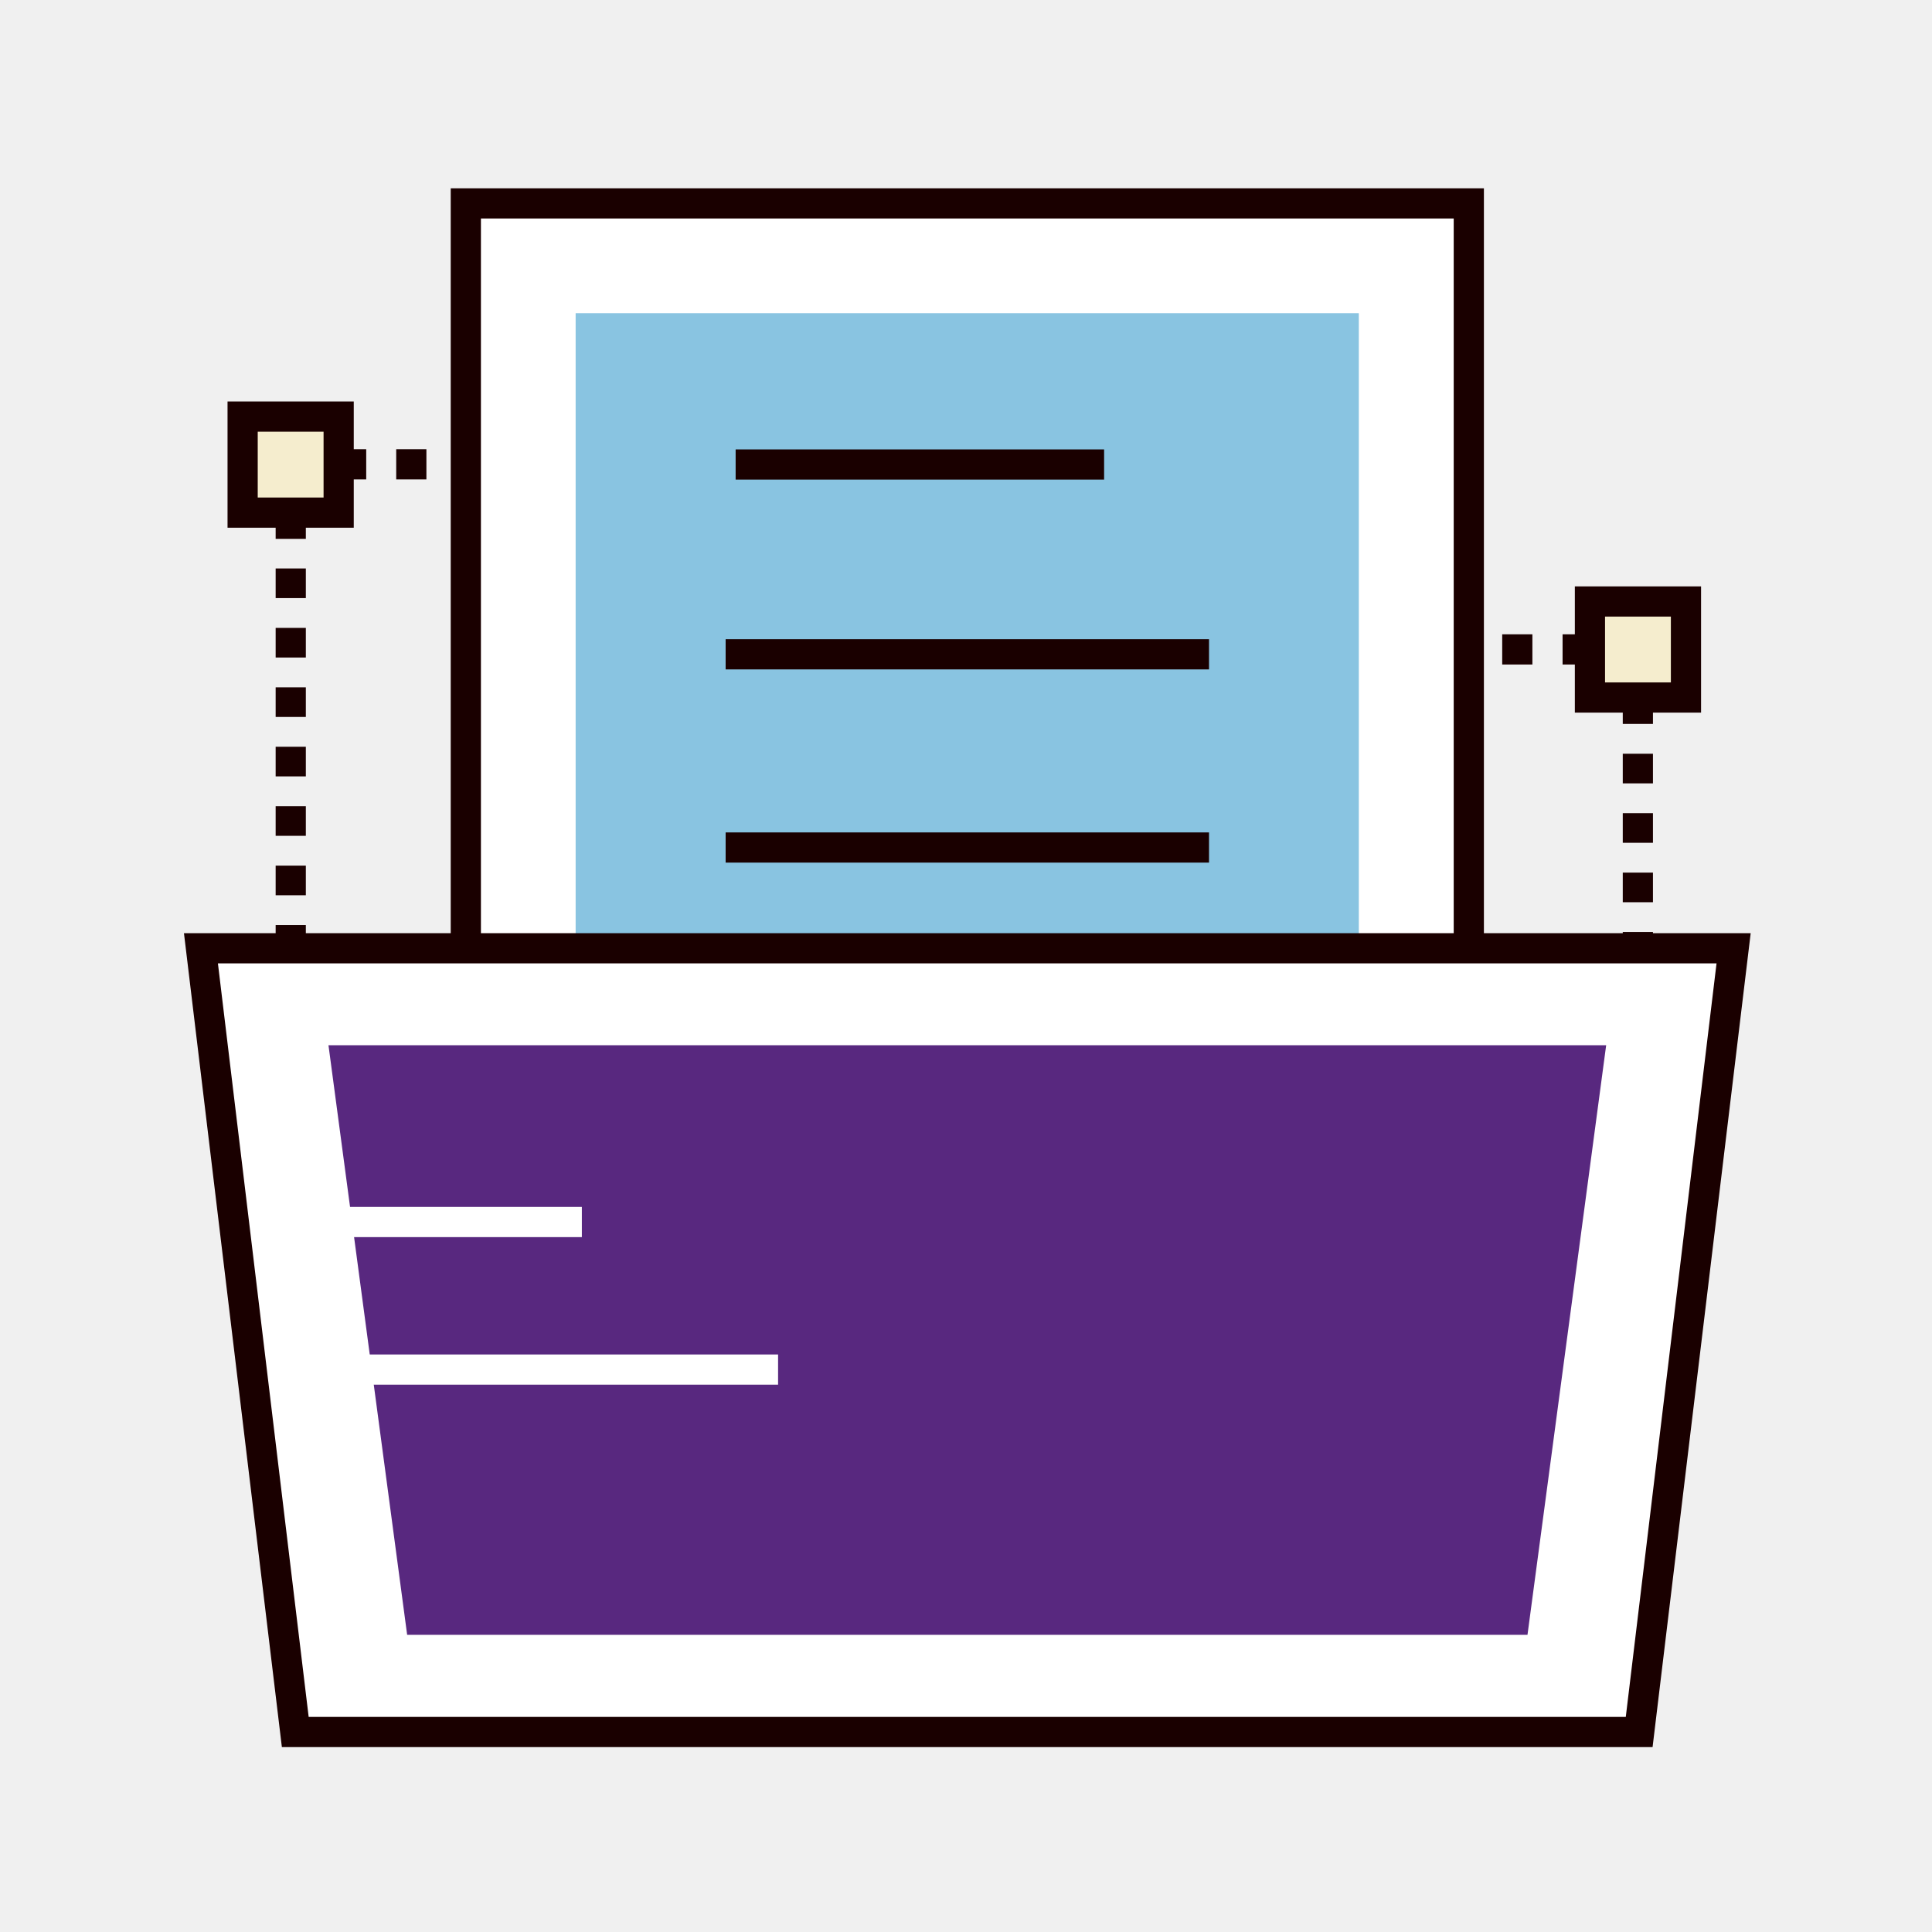
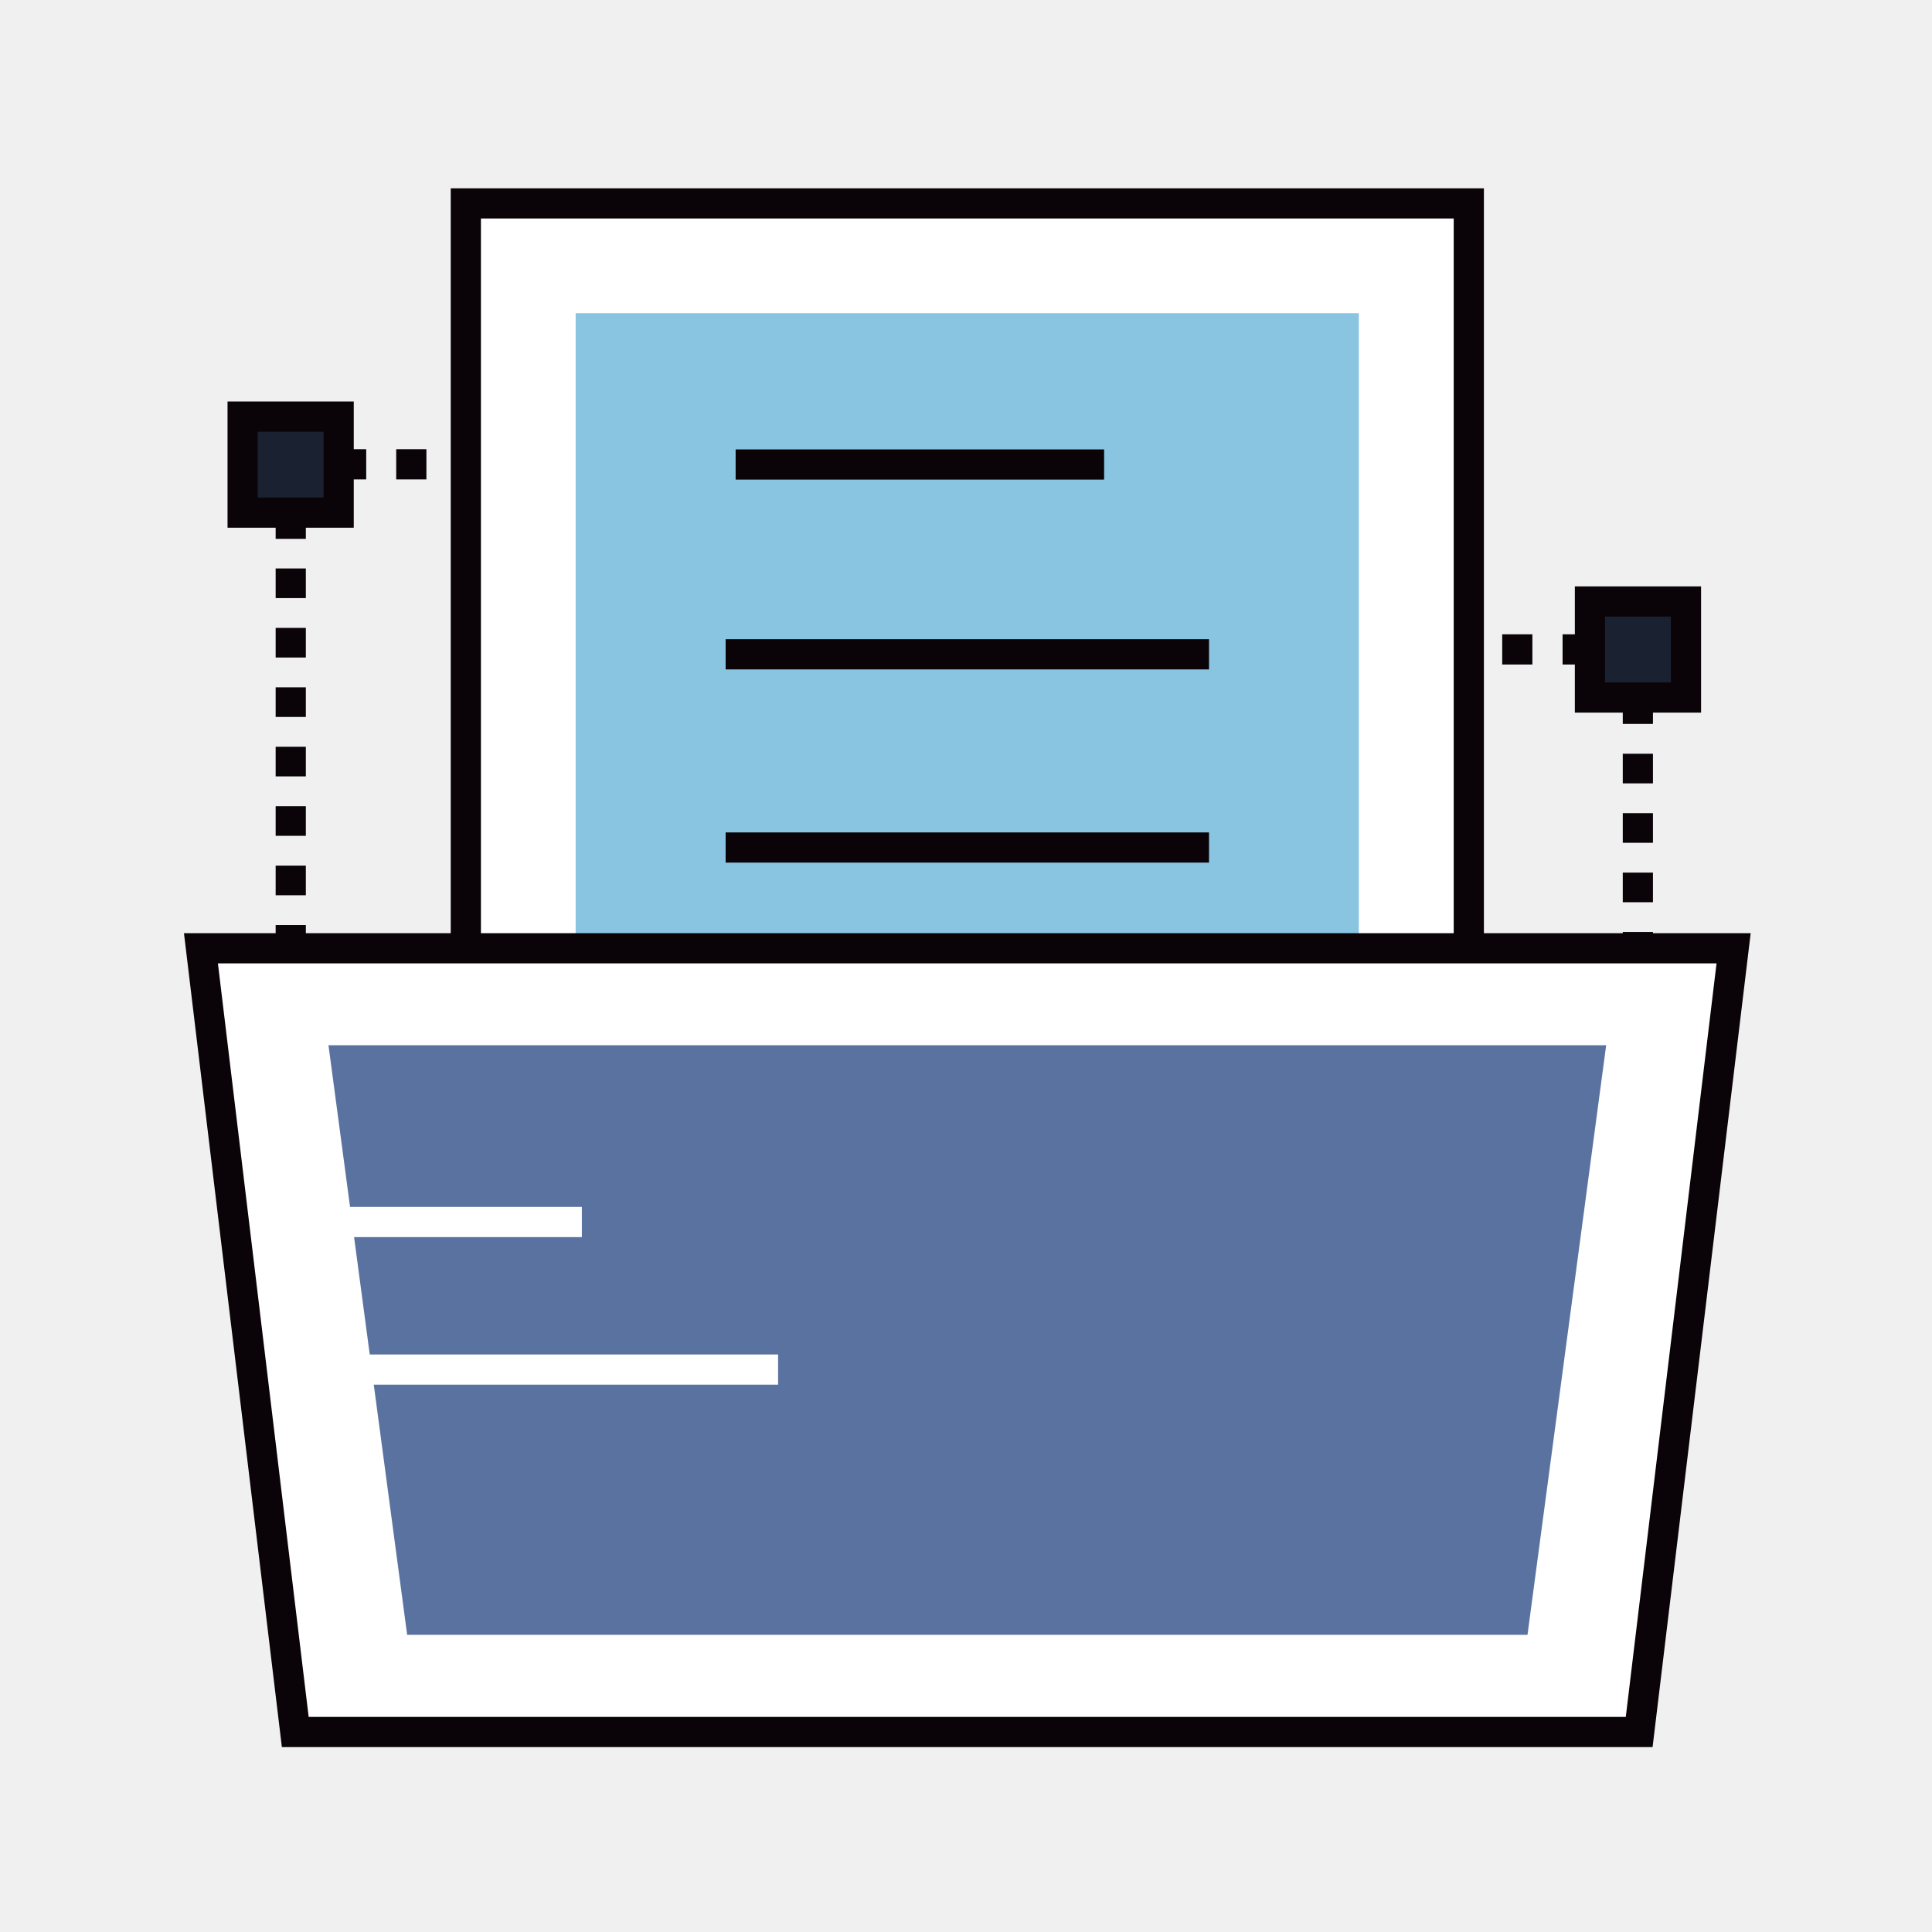
<svg xmlns="http://www.w3.org/2000/svg" width="800px" height="800px" viewBox="0 0 1024 1024" class="icon" version="1.1" fill="#000000">
  <g id="SVGRepo_bgCarrier" stroke-width="0" />
  <g id="SVGRepo_tracerCarrier" stroke-linecap="round" stroke-linejoin="round" />
  <g id="SVGRepo_iconCarrier">
-     <path d="M401.9 584.7h16v16h-16zM385.9 600.7h-16v-16h16v16z m-31.9 0h-16v-16h16v16z m-32 0h-16v-16h16v16z m-32 0h-16v-16h16v16z m-32 0h-16v-16h16v16z m-32 0h-16v-16h16v16z m-31.9 0h-16v-16h16v16zM146.1 584.7h16v16h-16zM162.1 569h-16v-15.7h16V569z m0-31.5h-16v-15.7h16v15.7z m0-31.5h-16v-15.7h16V506z m0-31.5h-16v-15.7h16v15.7z m0-31.5h-16v-15.7h16V443z m0-31.5h-16v-15.7h16v15.7z m0-31.5h-16v-15.7h16V380z m0-31.5h-16v-15.7h16v15.7z m0-31.5h-16v-15.7h16V317z m0-31.4h-16v-15.7h16v15.7zM146.1 238.1h16v16h-16zM385.9 254.1h-16v-16h16v16z m-31.9 0h-16v-16h16v16z m-32 0h-16v-16h16v16z m-32 0h-16v-16h16v16z m-32 0h-16v-16h16v16z m-32 0h-16v-16h16v16z m-31.9 0h-16v-16h16v16zM401.9 238.1h16v16h-16zM417.9 569h-16v-15.7h16V569z m0-31.5h-16v-15.7h16v15.7z m0-31.5h-16v-15.7h16V506z m0-31.5h-16v-15.7h16v15.7z m0-31.5h-16v-15.7h16V443z m0-31.5h-16v-15.7h16v15.7z m0-31.5h-16v-15.7h16V380z m0-31.5h-16v-15.7h16v15.7z m0-31.5h-16v-15.7h16V317z m0-31.4h-16v-15.7h16v15.7zM860.1 682.9h16v16h-16zM844.2 698.9h-16v-16h16v16z m-32 0h-16v-16h16v16z m-32 0h-16v-16h16v16z m-32 0h-16v-16h16v16z m-32 0h-16v-16h16v16z m-31.9 0h-16v-16h16v16z m-32 0h-16v-16h16v16zM604.3 682.9h16v16h-16zM620.3 667.1h-16v-15.7h16v15.7z m0-31.4h-16V620h16v15.7z m0-31.5h-16v-15.7h16v15.7z m0-31.5h-16V557h16v15.7z m0-31.5h-16v-15.7h16v15.7z m0-31.5h-16V494h16v15.7z m0-31.5h-16v-15.7h16v15.7z m0-31.5h-16V431h16v15.7z m0-31.5h-16v-15.7h16v15.7z m0-31.5h-16V368h16v15.7zM604.3 336.2h16v16h-16zM844.2 352.2h-16v-16h16v16z m-32 0h-16v-16h16v16z m-32 0h-16v-16h16v16z m-32 0h-16v-16h16v16z m-32 0h-16v-16h16v16z m-31.9 0h-16v-16h16v16z m-32 0h-16v-16h16v16zM860.1 336.2h16v16h-16zM876.1 667.1h-16v-15.7h16v15.7z m0-31.4h-16V620h16v15.7z m0-31.5h-16v-15.7h16v15.7z m0-31.5h-16V557h16v15.7z m0-31.5h-16v-15.7h16v15.7z m0-31.5h-16V494h16v15.7z m0-31.5h-16v-15.7h16v15.7z m0-31.5h-16V431h16v15.7z m0-31.5h-16v-15.7h16v15.7z m0-31.5h-16V368h16v15.7z" fill="#1A0000" />
+     <path d="M401.9 584.7h16v16h-16zM385.9 600.7h-16v-16h16v16z m-31.9 0h-16v-16h16v16z m-32 0h-16v-16h16v16z m-32 0h-16v-16h16v16z m-32 0h-16v-16h16v16z m-32 0h-16v-16h16v16z m-31.9 0h-16v-16h16v16zM146.1 584.7h16v16h-16zM162.1 569h-16v-15.7h16V569z m0-31.5h-16v-15.7h16v15.7z m0-31.5h-16v-15.7h16V506z m0-31.5h-16v-15.7h16v15.7z m0-31.5h-16v-15.7h16V443z m0-31.5h-16v-15.7h16v15.7z m0-31.5h-16v-15.7h16V380z m0-31.5h-16v-15.7h16v15.7z m0-31.5h-16v-15.7h16V317z m0-31.4h-16v-15.7h16v15.7zM146.1 238.1h16v16h-16zM385.9 254.1h-16v-16h16v16z m-31.9 0h-16v-16h16v16z m-32 0h-16v-16h16v16z m-32 0h-16v-16h16v16z m-32 0h-16v-16h16v16z m-32 0h-16v-16h16v16z m-31.9 0h-16v-16h16v16zM401.9 238.1h16v16h-16zM417.9 569h-16v-15.7h16V569z m0-31.5h-16v-15.7h16v15.7z m0-31.5h-16v-15.7h16V506z m0-31.5h-16v-15.7h16v15.7z m0-31.5h-16v-15.7h16V443z m0-31.5h-16v-15.7h16v15.7z m0-31.5h-16v-15.7h16V380z m0-31.5h-16v-15.7h16v15.7z m0-31.5h-16v-15.7h16V317z m0-31.4h-16v-15.7h16v15.7zM860.1 682.9h16v16h-16zM844.2 698.9h-16v-16h16v16z m-32 0h-16v-16h16v16z m-32 0h-16v-16h16v16z m-32 0h-16v-16h16v16z m-32 0h-16v-16h16v16z m-31.9 0h-16v-16h16v16z m-32 0h-16v-16h16v16zM604.3 682.9h16v16h-16zM620.3 667.1h-16v-15.7h16v15.7z m0-31.4h-16V620h16v15.7z m0-31.5h-16v-15.7h16v15.7z m0-31.5h-16V557h16v15.7z m0-31.5h-16v-15.7h16v15.7z m0-31.5h-16V494h16v15.7z m0-31.5h-16v-15.7h16v15.7z m0-31.5h-16V431h16v15.7z m0-31.5h-16v-15.7h16v15.7z m0-31.5h-16V368h16v15.7zM604.3 336.2h16v16h-16zM844.2 352.2h-16v-16h16v16z m-32 0h-16v-16h16v16z m-32 0h-16v-16h16v16z m-32 0h-16v-16h16v16z m-32 0h-16v-16h16v16z m-31.9 0h-16v-16h16v16z m-32 0h-16v-16h16v16zM860.1 336.2h16v16h-16zM876.1 667.1h-16v-15.7h16v15.7z m0-31.4h-16V620h16v15.7z m0-31.5h-16v-15.7h16v15.7z m0-31.5h-16V557h16v15.7z m0-31.5h-16v-15.7h16v15.7z m0-31.5h-16V494h16v15.7z m0-31.5h-16v-15.7h16v15.7z m0-31.5h-16V431h16v15.7z m0-31.5h-16v-15.7h16v15.7z m0-31.5h-16V368h16v15.7z" fill="#0A0408" />
    <path d="M246.9 107.8h531.6v531.6H246.9z" fill="#FFFFFF" />
-     <path d="M786.5 647.4H238.9V99.8h547.6v547.6z m-531.6-16h515.6V115.8H254.9v515.6z" fill="#1A0000" />
-     <path d="M305.1 166h415.1v415.1H305.1z" fill="#89C4E1" />
-     <path d="M389.9 238.2h195.3v16H389.9zM384.6 338.8h256.2v16H384.6zM384.6 441.2h256.2v16H384.6z" fill="#1A0000" />
+     <path d="M786.5 647.4H238.9V99.8h547.6v547.6z m-531.6-16h515.6V115.8H254.9v515.6z" fill="#0A0408" />
+     <path d="M305.1 166h415.1v415.1H305.1z" fill="#89c4e1" />
+     <path d="M389.9 238.2h195.3v16H389.9zM384.6 338.8h256.2v16H384.6zM384.6 441.2h256.2v16H384.6z" fill="#0A0408" />
    <path d="M868.8 918H156.5l-50-415.4h812.3z" fill="#FFFFFF" />
-     <path d="M875.9 926H149.4L97.5 494.6h830.4l-52 431.4z m-712.3-16h698.1l48.1-399.4H115.5L163.6 910z" fill="#1A0000" />
-     <path d="M809.6 866.5H215.8L174.1 554h677.2z" fill="#58287F" />
+     <path d="M875.9 926H149.4L97.5 494.6h830.4l-52 431.4z m-712.3-16h698.1l48.1-399.4H115.5L163.6 910z" fill="#0A0408" />
+     <path d="M809.6 866.5H215.8L174.1 554h677.2z" fill="#5a72a0" />
    <path d="M154.1 639.7h154.3v16H154.1zM154.1 717.9h258.3v16H154.1z" fill="#FFFFFF" />
-     <path d="M842.7 318.8h50.9v50.9h-50.9z" fill="#F5EDCE" />
-     <path d="M901.6 377.7h-66.9v-66.9h66.9v66.9z m-50.9-16h34.9v-34.9h-34.9v34.9z" fill="#1A0000" />
-     <path d="M128.6 220.8h50.9v50.9h-50.9z" fill="#F5EDCE" />
-     <path d="M187.5 279.7h-66.9v-66.9h66.9v66.9z m-50.9-16h34.9v-34.9h-34.9v34.9z" fill="#1A0000" />
+     <path d="M842.7 318.8h50.9v50.9h-50.9z" fill="#1a2130" />
+     <path d="M901.6 377.7h-66.9v-66.9h66.9v66.9z m-50.9-16h34.9v-34.9h-34.9v34.9z" fill="#0A0408" />
+     <path d="M128.6 220.8h50.9v50.9h-50.9z" fill="#1a2130" />
+     <path d="M187.5 279.7h-66.9v-66.9h66.9v66.9z m-50.9-16h34.9v-34.9h-34.9v34.9z" fill="#0A0408" />
  </g>
</svg>
